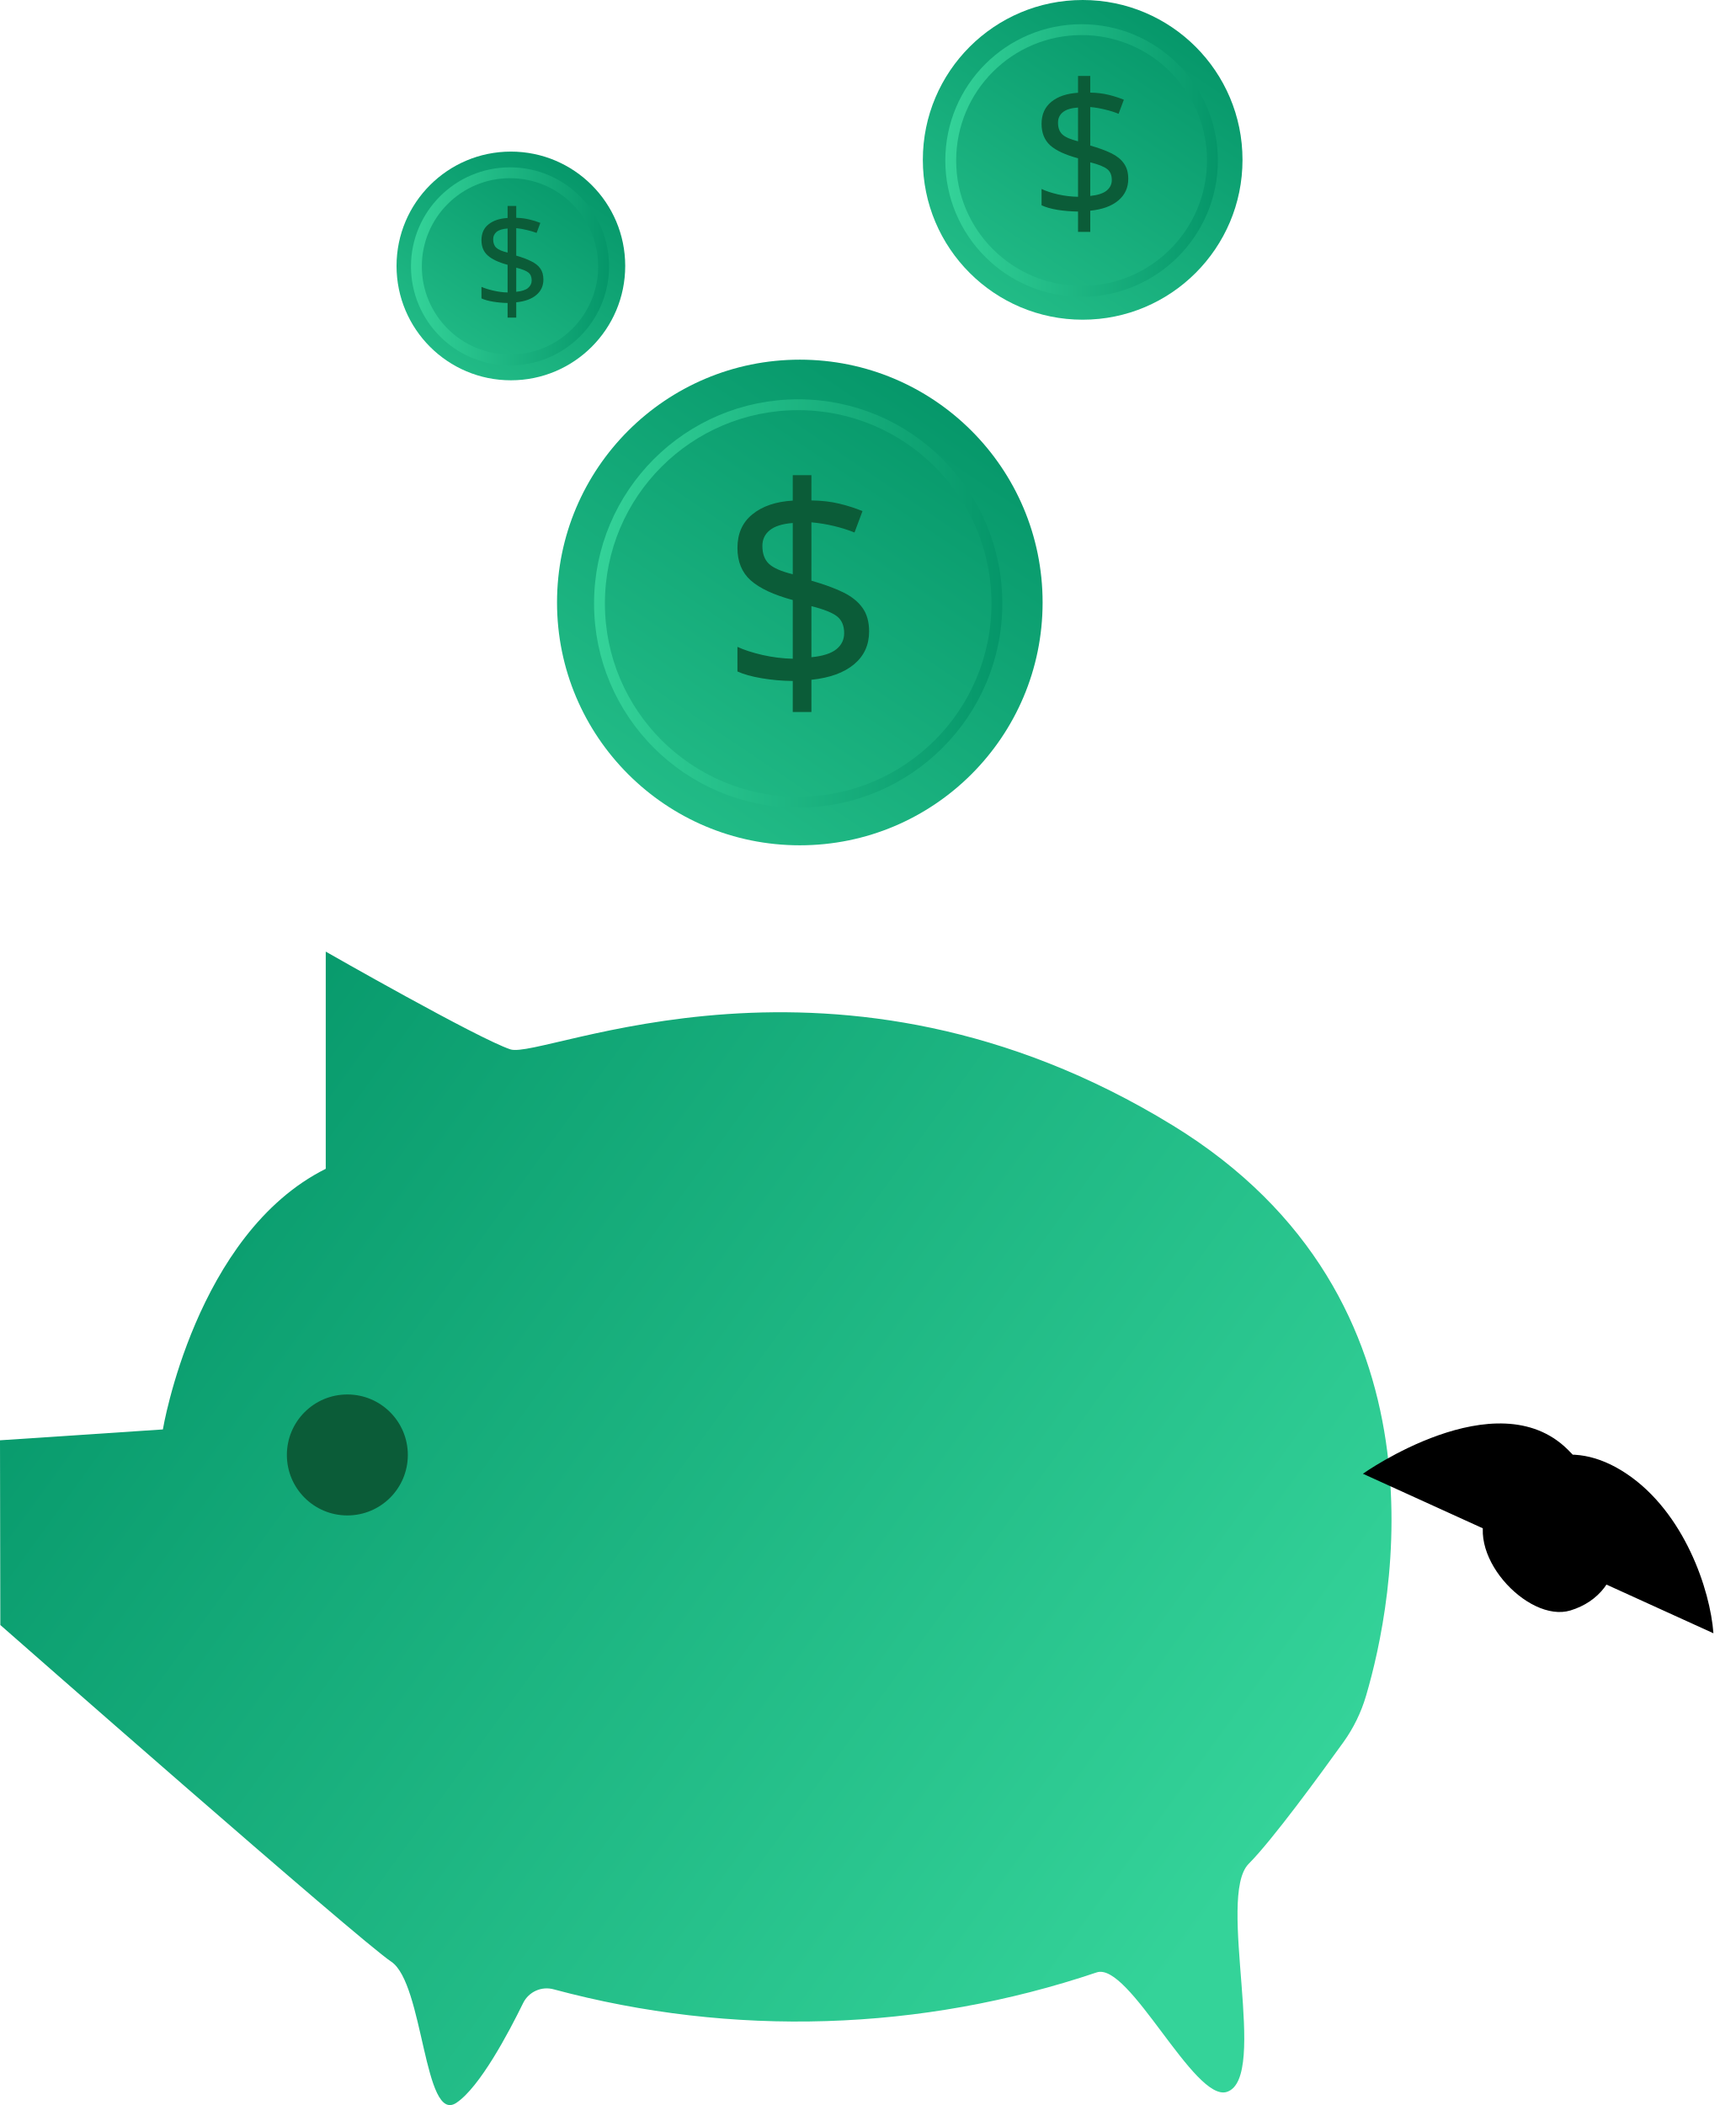
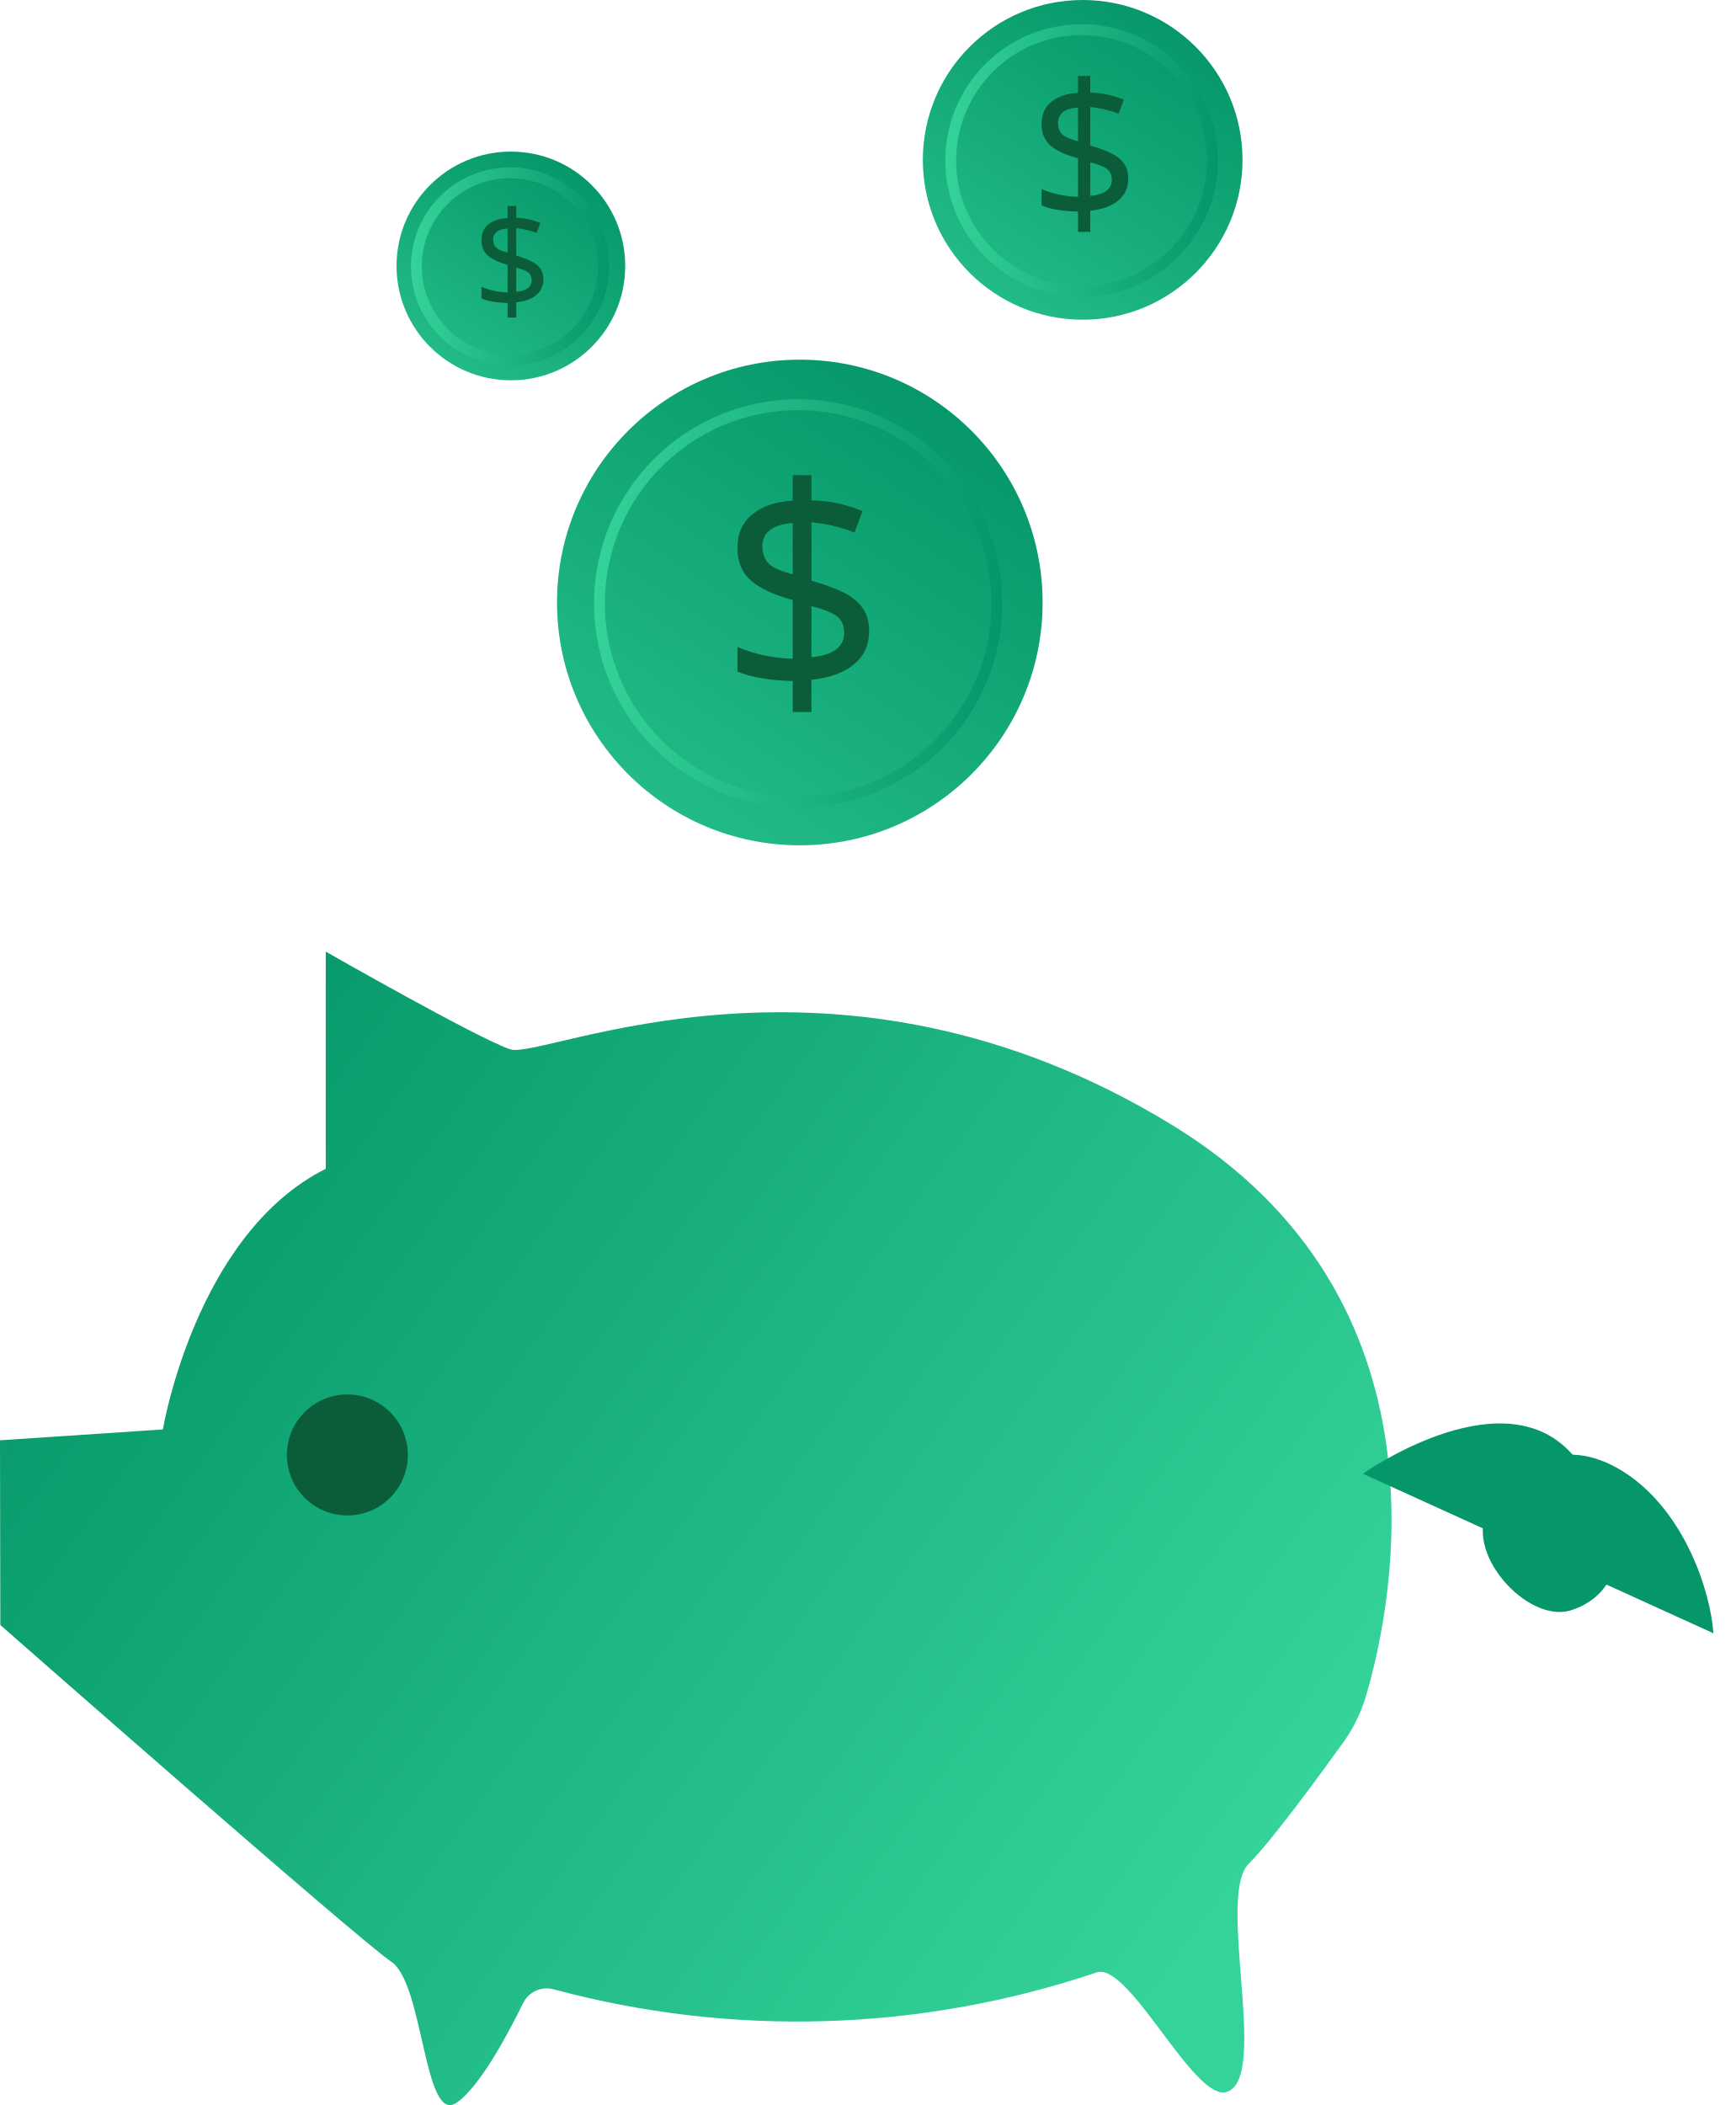
<svg xmlns="http://www.w3.org/2000/svg" xmlns:xlink="http://www.w3.org/1999/xlink" id="savings-Pig" viewBox="0 0 159.83 193.84">
  <style>#savings-Pig .stop1{stop-color:var(--art-brand-400, #34d399);}#savings-Pig .stop2{stop-color:var(--art-brand-600, #059669);}#savings-Pig .pig-eye{fill:var(--art-brand-900, #0b5c38);}#savings-Pig .coin-text{fill:var(--art-brand-900, #0b5c38);}</style>
  <linearGradient id="savings-linear-gradient-pig" x1="1047.25" y1="585.39" x2="943.58" y2="510.06" gradientUnits="userSpaceOnUse">
    <stop offset="0" class="stop1" />
    <stop offset="1" class="stop2" />
  </linearGradient>
  <linearGradient id="savings-linear-gradient-3-pig" x1="44.53" y1="98.87" x2="87.08" y2="35.49" xlink:href="#savings-linear-gradient-pig" />
  <linearGradient id="savings-linear-gradient-4-pig" x1="54.71" y1="55.57" x2="92.31" y2="55.57" xlink:href="#savings-linear-gradient-pig" />
  <linearGradient id="savings-linear-gradient-5-pig" x1="80.53" y1="43.29" x2="108.54" y2="1.56" xlink:href="#savings-linear-gradient-pig" />
  <linearGradient id="savings-linear-gradient-6-pig" x1="87.06" y1="14.78" x2="112.16" y2="14.78" xlink:href="#savings-linear-gradient-pig" />
  <linearGradient id="savings-linear-gradient-7-pig" x1="33.32" y1="44.93" x2="53.37" y2="15.07" xlink:href="#savings-linear-gradient-pig" />
  <linearGradient id="savings-linear-gradient-8-pig" x1="37.85" y1="24.53" x2="56.1" y2="24.53" xlink:href="#savings-linear-gradient-pig" />
  <g id="savings-Layer_2" data-name="Layer 2">
    <path style="fill:url(#savings-linear-gradient-pig);" d="M935,542l15-1s3-18,15-24V497s14,8,17,9,30-12,61,7c26.11,16,20.3,44.07,17.81,52.52a14.18,14.18,0,0,1-2.08,4.27c-2.16,3-6.53,9-8.73,11.21-3,3,1.91,19.7-2,21-3,1-9-12-12-11a86.29,86.29,0,0,1-50,1.56,2.42,2.42,0,0,0-2.82,1.26c-1.34,2.74-4,7.76-6.15,9.19-3,2-3-11-6-13s-36-31-36-31Z" transform="translate(-935 -409.37)" />
-     <path class="pig-tail" d="M1060.52,545.08s12.28-8.71,18.85-2.24,5.54,13.22.26,14.83c-3.94,1.2-10.08-5.4-7.43-9.64s7.28-6.51,12.6-2.95,7.71,10.7,8,14.69" transform="translate(-935 -409.37)" />
+     <path style="fill:var(--art-brand-600, #059669)" class="pig-tail" d="M1060.52,545.08s12.28-8.71,18.85-2.24,5.54,13.22.26,14.83c-3.94,1.2-10.08-5.4-7.43-9.64s7.28-6.51,12.6-2.95,7.71,10.7,8,14.69" transform="translate(-935 -409.37)" />
    <circle class="pig-eye" cx="31.99" cy="133.98" r="5.57" />
    <path class="pig-path" style="stroke-linejoin:round; stroke-linecap:round; fill:none;" d="M989.75,509.43s22.36-6,36.87.6" transform="translate(-935 -409.37)" />
  </g>
  <g id="savings-coin">
    <circle style="fill:url(#savings-linear-gradient-3-pig);" cx="73.66" cy="55.48" r="22.36" />
    <circle style="stroke:url(#savings-linear-gradient-4-pig); fill:none;" cx="73.51" cy="55.57" r="18.3" />
    <text class="coin-text" style="font-family:MyriadPro-Regular, Myriad-Pro; font-size: 26.71px;" transform="translate(66.26 64.02)">
                  $
                </text>
  </g>
  <g id="savings-coin_copy" data-name="coin copy">
    <circle style="fill:url(#savings-linear-gradient-5-pig);" cx="99.71" cy="14.72" r="14.72" />
    <circle style="stroke:url(#savings-linear-gradient-6-pig); fill:none;" cx="99.61" cy="14.78" r="12.05" />
    <text class="coin-text" style="font-family:MyriadPro-Regular, Myriad-Pro; font-size: 17.58px;" transform="translate(94.83 20.34)">
                  $
                </text>
  </g>
  <g id="savings-coin_copy_2" data-name="coin copy 2">
    <circle style="fill:url(#savings-linear-gradient-7-pig);" cx="47.05" cy="24.49" r="10.53" />
    <circle style="stroke:url(#savings-linear-gradient-8-pig); fill:none;" cx="46.97" cy="24.53" r="8.62" />
    <text class="coin-text" style="font-family:MyriadPro-Regular, Myriad-Pro; font-size: 12.58px;" transform="translate(43.56 28.51)">
                  $
                </text>
  </g>
</svg>
